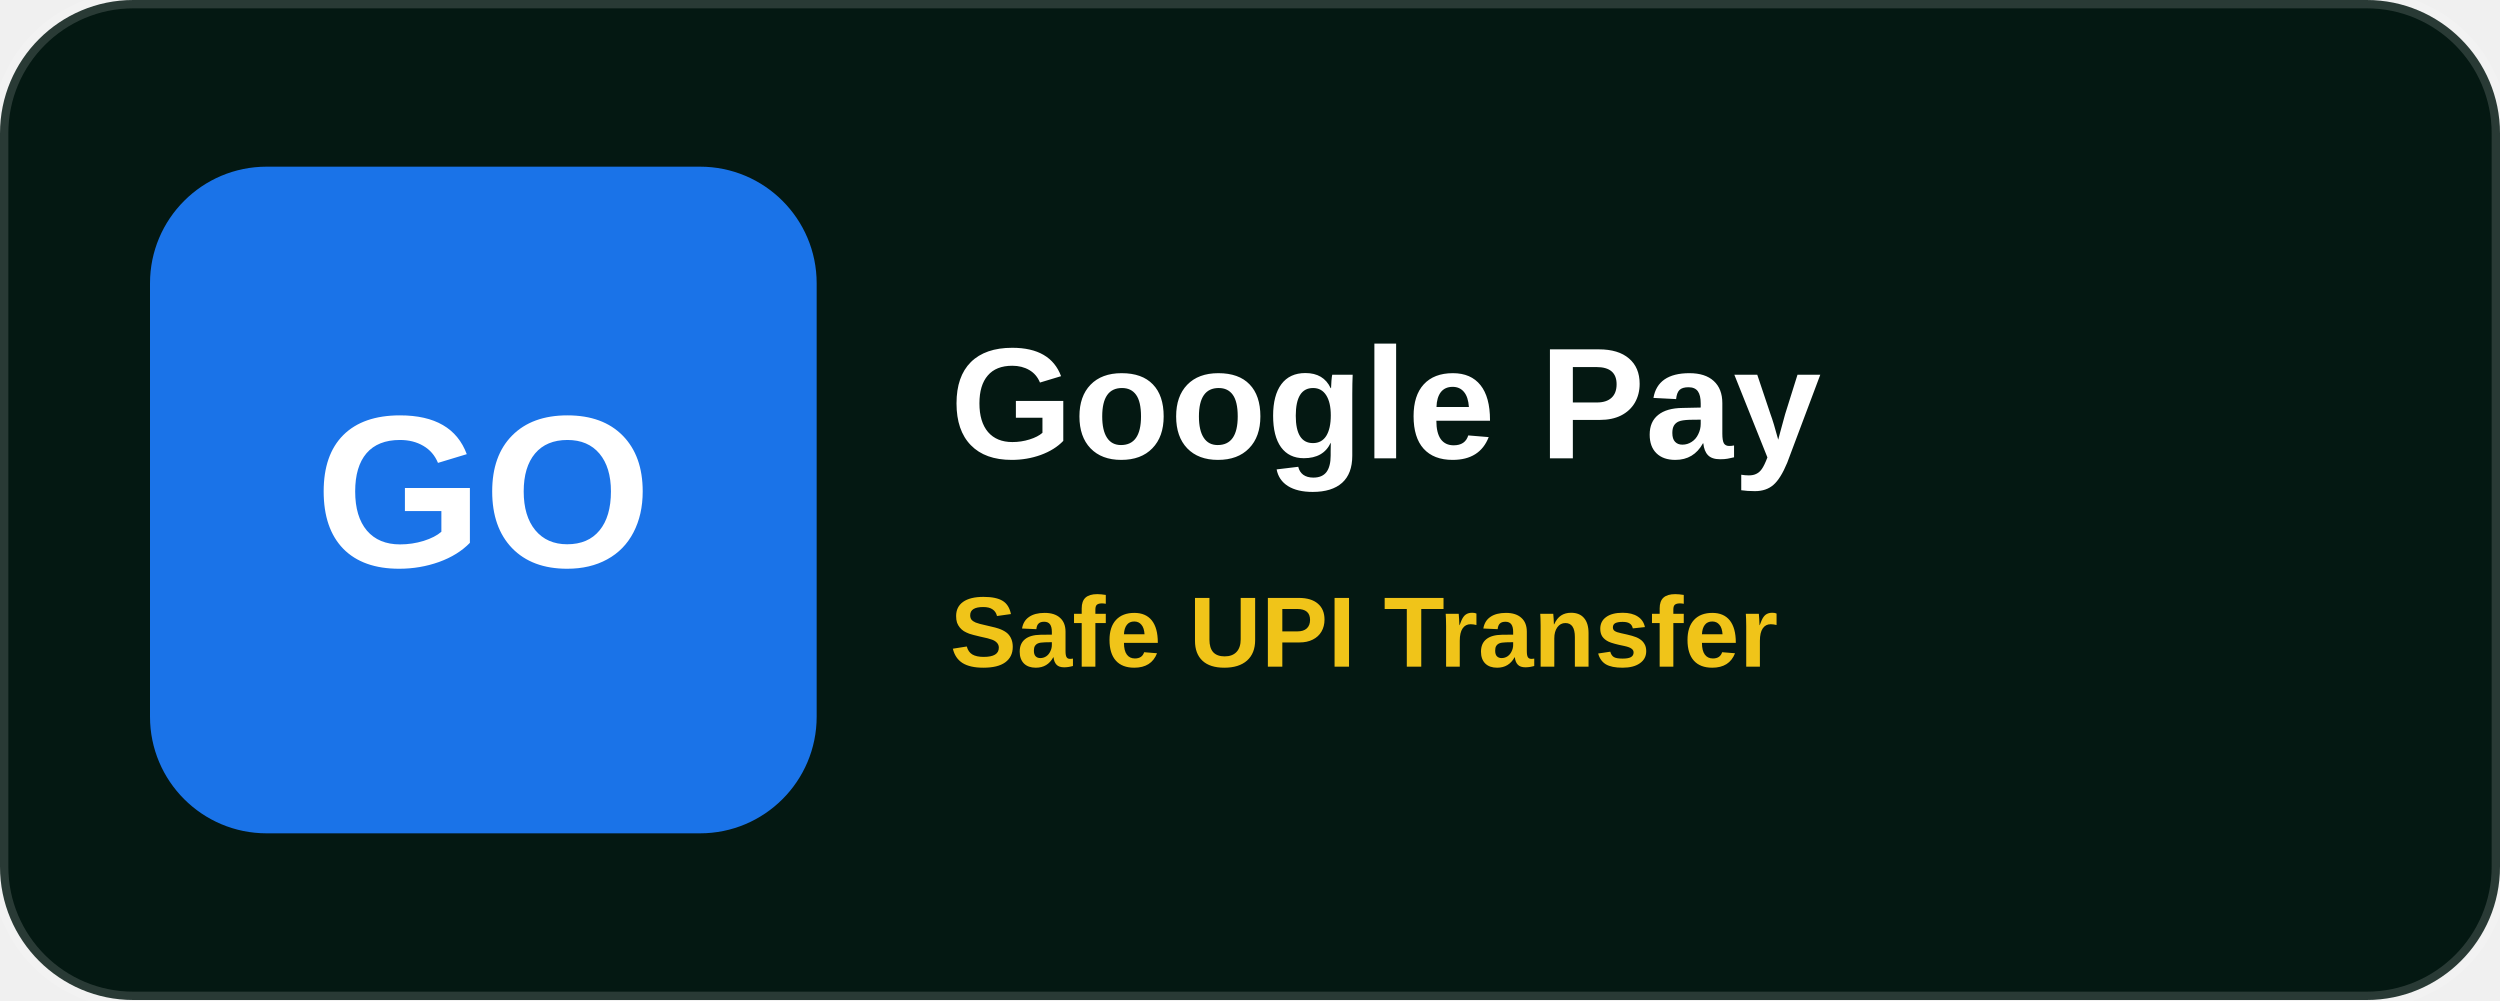
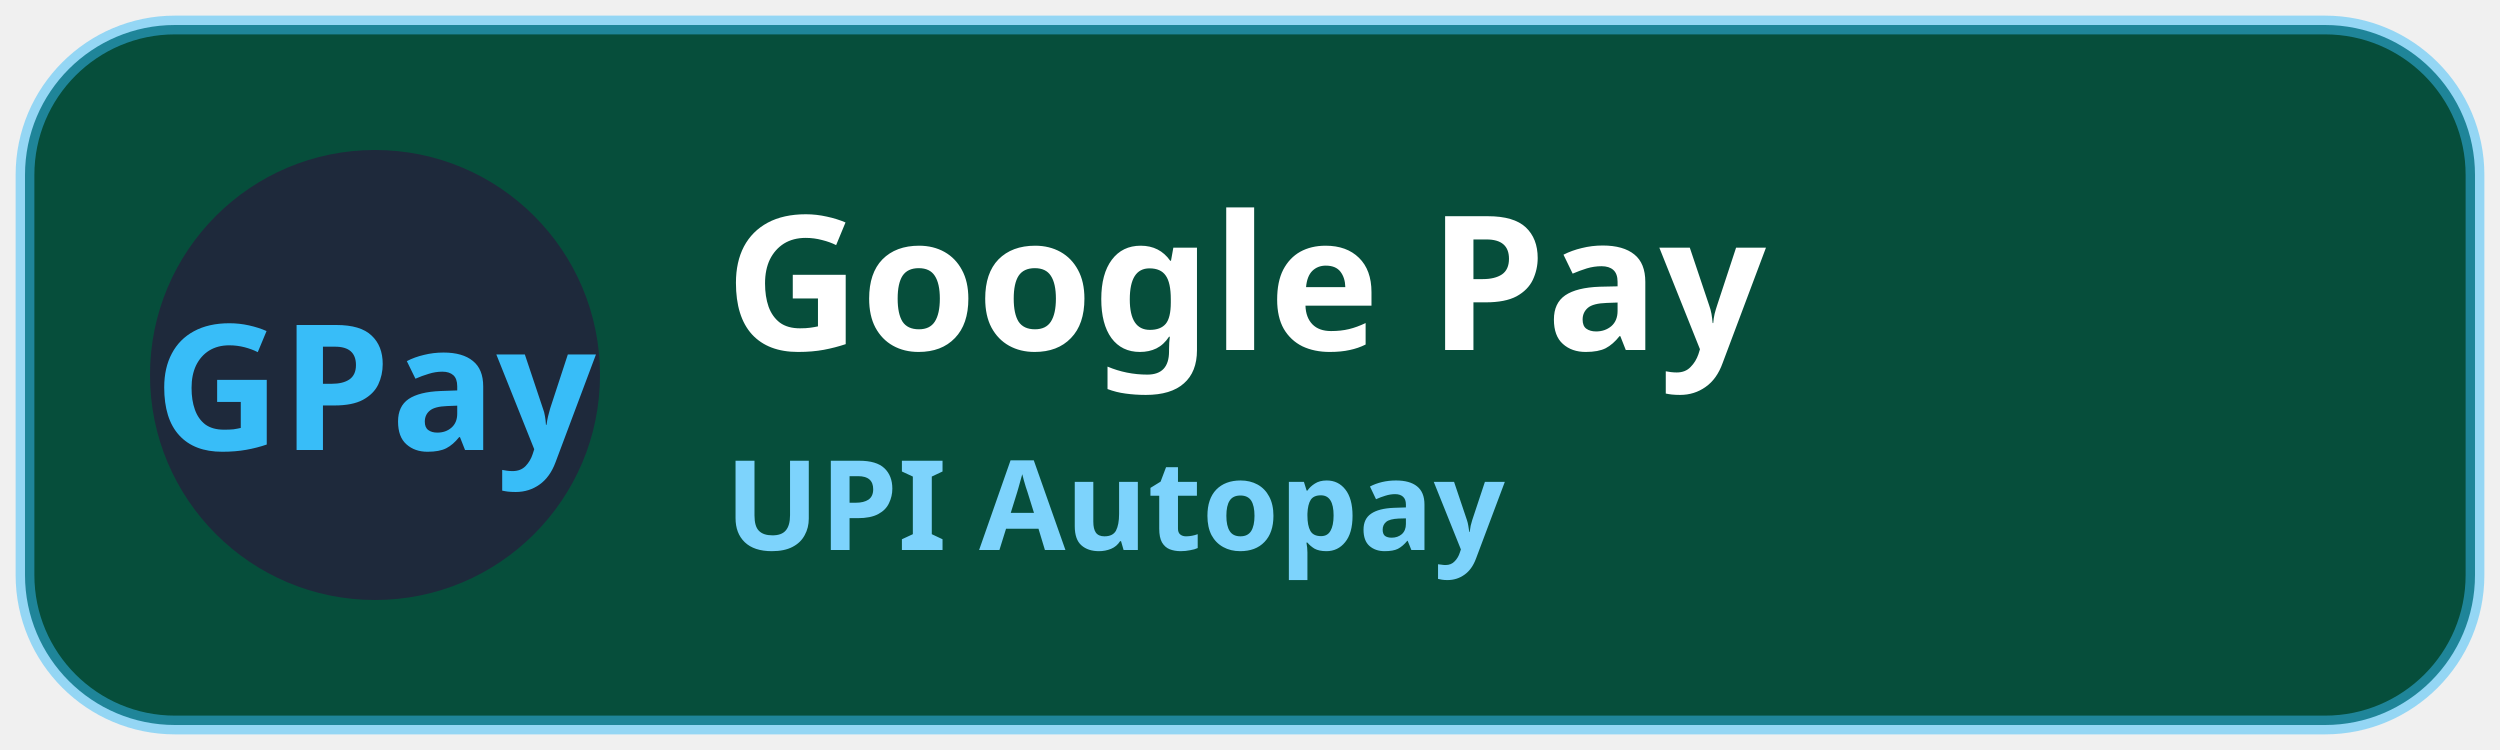
- <svg xmlns="http://www.w3.org/2000/svg" viewBox="0 0 300 120" width="100%" height="100%">
-   <rect width="300" height="120" rx="16" fill="#041812" stroke="#ffffff" stroke-opacity="0.15" stroke-width="2" />
-   <rect x="18" y="20" width="80" height="80" rx="14" fill="#1a73e8" />
-   <text x="58" y="68" font-family="'Outfit', Arial, sans-serif" font-weight="900" font-size="26" fill="#ffffff" text-anchor="middle">
-     GO
-   </text>
-   <text x="114" y="55" font-family="'Poppins', Arial, sans-serif" font-weight="800" font-size="19" fill="#ffffff">Google Pay</text>
-   <text x="114" y="80" font-family="'Poppins', Arial, sans-serif" font-weight="600" font-size="12" fill="#F0C419">Safe UPI Transfer</text>
+ <svg xmlns="http://www.w3.org/2000/svg" viewBox="0 0 200 60" width="100%" height="100%">
+   <rect x="2" y="2" width="196" height="56" rx="12" fill="#064e3b" stroke="#38bdf8" stroke-opacity="0.5" stroke-width="1.5" />
+   <circle cx="30" cy="30" r="18" fill="#1e293b" />
+   <text x="30" y="36" font-family="'Outfit', sans-serif" font-weight="900" font-size="14" fill="#38bdf8" text-anchor="middle">GPay</text>
+   <text x="58" y="28" font-family="'Outfit', sans-serif" font-weight="800" font-size="15" fill="#ffffff">Google Pay</text>
+   <text x="58" y="44" font-family="sans-serif" font-weight="600" font-size="10" fill="#7dd3fc">UPI Autopay</text>
</svg>
